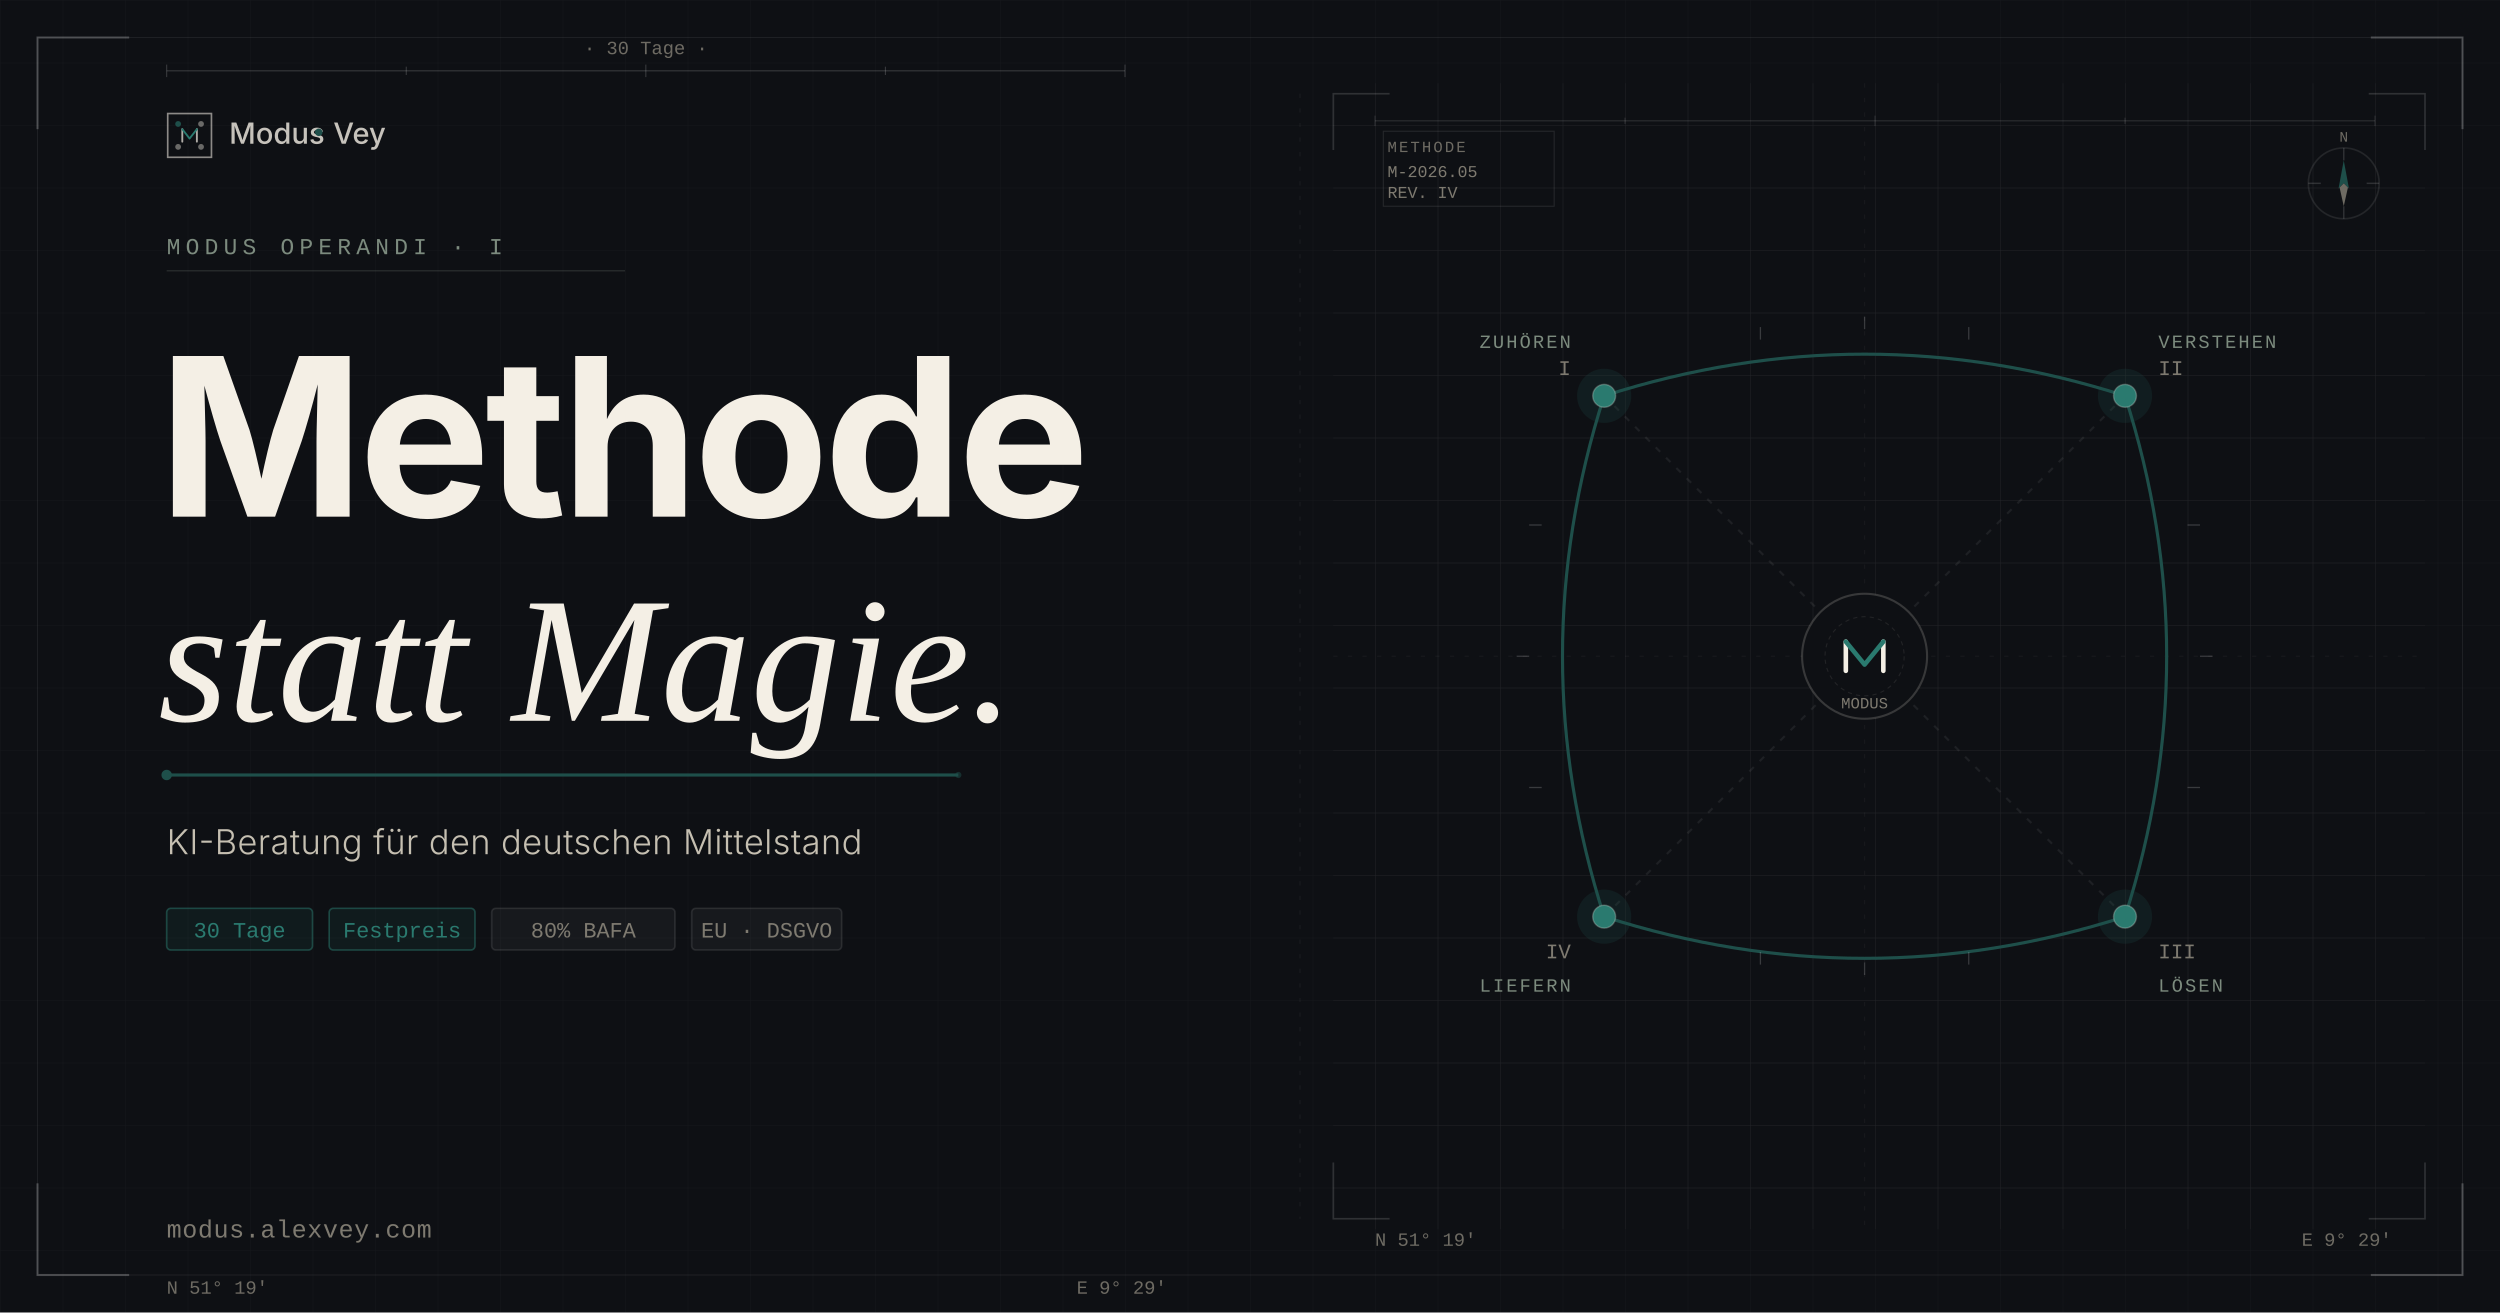
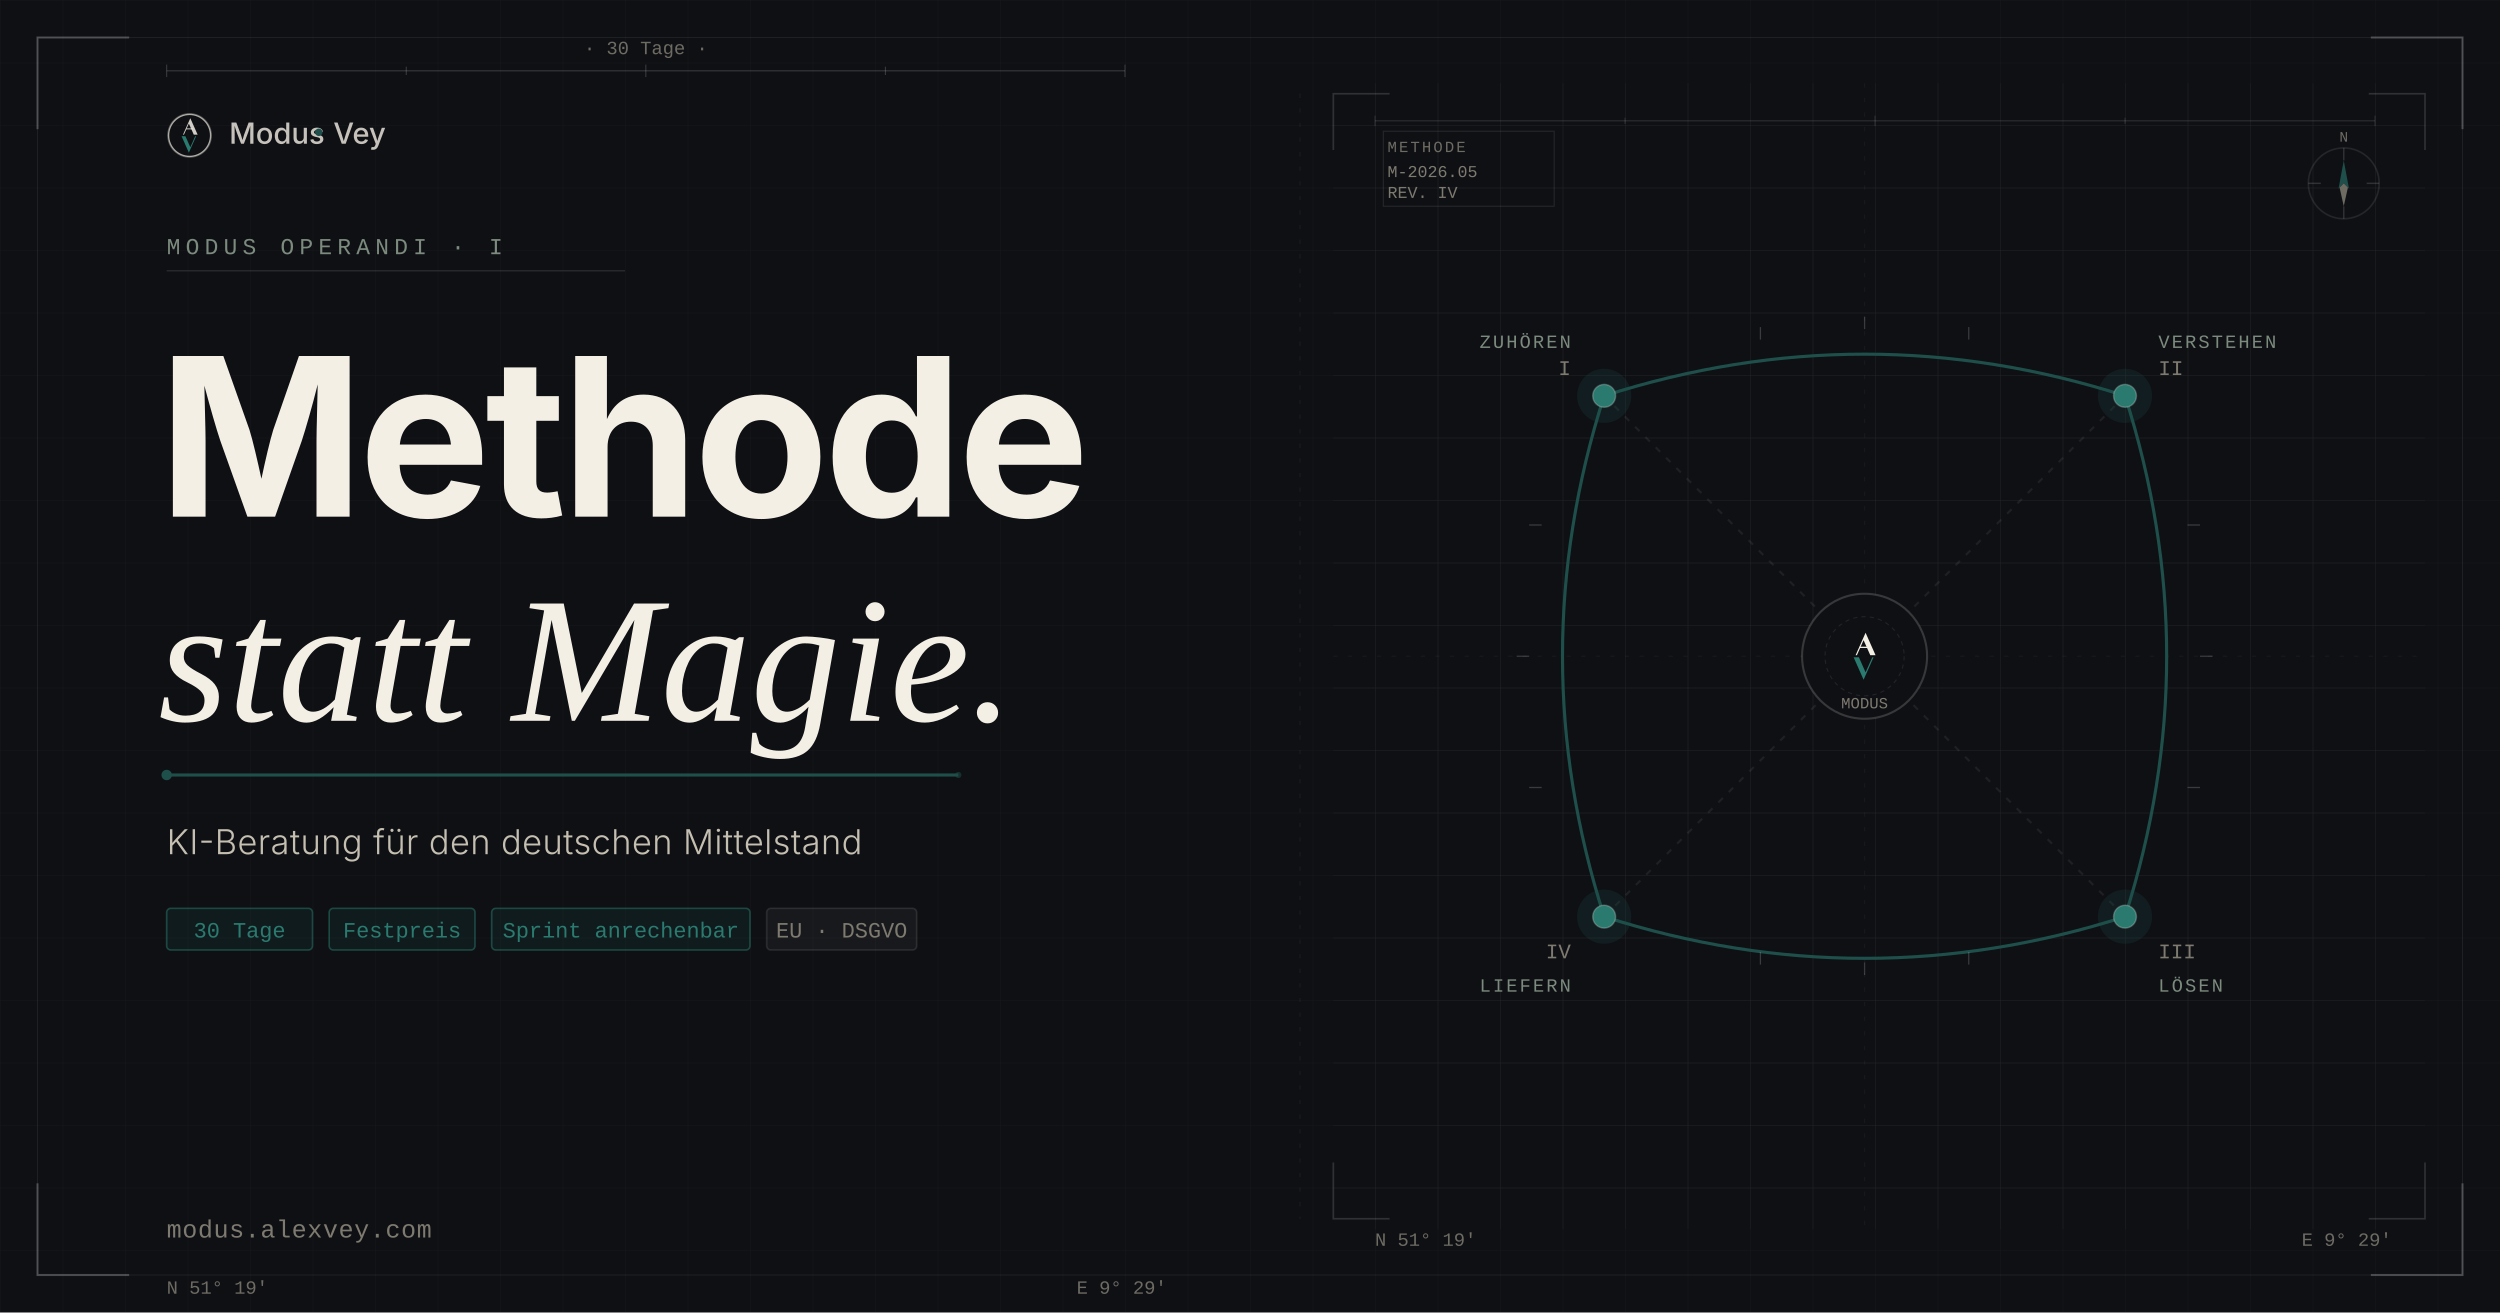
<svg xmlns="http://www.w3.org/2000/svg" viewBox="0 0 1200 630" width="1200" height="630">
  <defs>
    <pattern id="bg-grid" width="30" height="30" patternUnits="userSpaceOnUse">
      <path d="M30 0L0 0 0 30" fill="none" stroke="rgba(255,255,255,0.035)" stroke-width="0.5" />
    </pattern>
    <pattern id="karte-grid" width="30" height="30" patternUnits="userSpaceOnUse">
      <path d="M30 0L0 0 0 30" fill="none" stroke="rgba(255,255,255,0.055)" stroke-width="0.5" />
    </pattern>
  </defs>
  <rect width="1200" height="630" fill="#0E1014" />
  <rect width="1200" height="630" fill="url(#bg-grid)" />
  <rect x="18" y="18" width="1164" height="594" fill="none" stroke="rgba(255,255,255,0.07)" stroke-width="0.5" />
  <g fill="none" stroke="rgba(255,255,255,0.22)" stroke-width="1">
    <path d="M18 62 L18 18 L62 18" />
    <path d="M1182 62 L1182 18 L1138 18" />
    <path d="M18 568 L18 612 L62 612" />
    <path d="M1182 568 L1182 612 L1138 612" />
  </g>
  <g transform="translate(80,34)" stroke="rgba(255,255,255,0.18)" stroke-width="0.5" fill="none">
    <line x1="0" y1="0" x2="460" y2="0" />
    <line x1="0" y1="-3" x2="0" y2="3" />
    <line x1="115" y1="-2" x2="115" y2="2" />
    <line x1="230" y1="-3" x2="230" y2="3" />
    <line x1="345" y1="-2" x2="345" y2="2" />
    <line x1="460" y1="-3" x2="460" y2="3" />
    <text x="230" y="-8" text-anchor="middle" fill="#6E6B63" font-family="'JetBrains Mono','Courier New',monospace" font-size="9" stroke="none">· 30 Tage ·</text>
  </g>
  <text x="80" y="621" fill="#6E6B63" font-family="'JetBrains Mono','Courier New',monospace" font-size="9">N 51° 19'</text>
  <text x="560" y="621" text-anchor="end" fill="#6E6B63" font-family="'JetBrains Mono','Courier New',monospace" font-size="9">E 9° 29'</text>
-   <g transform="translate(80,54)">
-     <rect x="0.5" y="0.5" width="21" height="21" fill="none" stroke="rgba(244,239,229,0.55)" stroke-width="0.8" />
-     <circle cx="5.5" cy="5.5" r="1.4" fill="#1E4F4A" />
-     <circle cx="16.5" cy="5.5" r="1.4" fill="rgba(244,239,229,0.4)" />
-     <circle cx="16.5" cy="16.5" r="1.4" fill="rgba(244,239,229,0.4)" />
-     <circle cx="5.5" cy="16.5" r="1.4" fill="rgba(244,239,229,0.4)" />
-     <path d="M7.5 14 V8 M14.5 14 V8" fill="none" stroke="rgba(244,239,229,0.7)" stroke-width="0.9" stroke-linecap="round" />
-     <path d="M7.5 8 L11 12.5 L14.5 8" fill="none" stroke="#2A7A6F" stroke-width="0.9" stroke-linecap="round" stroke-linejoin="round" />
-   </g>
+   <svg x="80" y="54" width="22" height="22" viewBox="0 0 24 24">
+     <circle cx="12" cy="12" r="11" fill="none" stroke="rgba(244,239,229,0.7)" stroke-width="0.7" />
+     <circle cx="12" cy="12" r="11.5" fill="none" stroke="rgba(244,239,229,0.3)" stroke-width="0.42" />
+     <path d="M8.548 11.6 L12.38 2.978 L16.212 11.6 L14.188 11.6 L11.62 5.822 L9.052 11.6 Z" fill="rgba(244,239,229,0.85)" />
+     <path d="M7.788 12.4 L11.62 21.022 L15.452 12.4 L14.948 12.4 L12.38 18.178 L9.812 12.4 Z" fill="#2A7A6F" />
+     <path d="M10.144 8.326 L13.856 8.326 L13.856 8.826 L10.144 8.826 Z" fill="rgba(244,239,229,0.85)" />
+   </svg>
  <text x="110" y="69" fill="rgba(244,239,229,0.8)" font-family="'Geist',-apple-system,'Helvetica Neue',sans-serif" font-size="14" font-weight="500">Modus</text>
  <circle cx="153" cy="63.5" r="1.8" fill="#1E4F4A" />
  <text x="160" y="69" fill="rgba(244,239,229,0.8)" font-family="'Geist',-apple-system,'Helvetica Neue',sans-serif" font-size="14" font-weight="500">Vey</text>
  <text x="80" y="122" fill="#7C8B7E" font-family="'JetBrains Mono','Courier New',monospace" font-size="11" letter-spacing="2.5">MODUS OPERANDI · I</text>
  <line x1="80" y1="130" x2="300" y2="130" stroke="rgba(124,139,126,0.3)" stroke-width="0.5" />
  <text x="76" y="248" fill="#F4EFE5" font-family="'Geist',-apple-system,'Helvetica Neue',sans-serif" font-size="106" font-weight="700" letter-spacing="-2.5">Methode</text>
  <text x="76" y="346" fill="#F4EFE5" font-family="'Instrument Serif',Georgia,'Times New Roman',serif" font-size="86" font-style="italic">statt Magie.</text>
  <line x1="80" y1="370" x2="80" y2="370" stroke="#1E4F4A" stroke-width="0" />
  <line x1="80" y1="372" x2="460" y2="372" stroke="#1E4F4A" stroke-width="1.5" />
  <circle cx="80" cy="372" r="2.5" fill="#1E4F4A" />
  <circle cx="460" cy="372" r="1.5" fill="rgba(30,79,74,0.5)" />
  <text x="80" y="410" fill="#C5BFB1" font-family="'Geist',-apple-system,'Helvetica Neue',sans-serif" font-size="16.5" font-weight="300" letter-spacing="0.2">KI-Beratung für den deutschen Mittelstand</text>
  <g font-family="'JetBrains Mono','Courier New',monospace" font-size="10.5">
    <rect x="80" y="436" width="70" height="20" rx="2" fill="rgba(30,79,74,0.18)" stroke="rgba(42,122,111,0.5)" stroke-width="0.8" />
    <text x="115" y="450" text-anchor="middle" fill="#2A7A6F">30 Tage</text>
    <rect x="158" y="436" width="70" height="20" rx="2" fill="rgba(30,79,74,0.18)" stroke="rgba(42,122,111,0.5)" stroke-width="0.8" />
    <text x="193" y="450" text-anchor="middle" fill="#2A7A6F">Festpreis</text>
-     <rect x="236" y="436" width="88" height="20" rx="2" fill="rgba(255,255,255,0.04)" stroke="rgba(255,255,255,0.1)" stroke-width="0.8" />
-     <text x="280" y="450" text-anchor="middle" fill="#7E7A70">80% BAFA</text>
-     <rect x="332" y="436" width="72" height="20" rx="2" fill="rgba(255,255,255,0.04)" stroke="rgba(255,255,255,0.1)" stroke-width="0.8" />
-     <text x="368" y="450" text-anchor="middle" fill="#7E7A70">EU · DSGVO</text>
+     <rect x="236" y="436" width="124" height="20" rx="2" fill="rgba(30,79,74,0.18)" stroke="rgba(42,122,111,0.5)" stroke-width="0.8" />
+     <text x="298" y="450" text-anchor="middle" fill="#2A7A6F">Sprint anrechenbar</text>
+     <rect x="368" y="436" width="72" height="20" rx="2" fill="rgba(255,255,255,0.04)" stroke="rgba(255,255,255,0.1)" stroke-width="0.8" />
+     <text x="404" y="450" text-anchor="middle" fill="#7E7A70">EU · DSGVO</text>
  </g>
  <text x="80" y="594" fill="#7E7A70" font-family="'JetBrains Mono','Courier New',monospace" font-size="12" letter-spacing="0.3">modus.alexvey.com</text>
  <line x1="624" y1="45" x2="624" y2="585" stroke="rgba(255,255,255,0.05)" stroke-width="0.5" stroke-dasharray="2 5" />
  <rect x="640" y="40" width="524" height="550" fill="url(#karte-grid)" />
  <g fill="none" stroke="rgba(255,255,255,0.14)" stroke-width="0.8">
    <path d="M640 72 L640 45 L667 45" />
    <path d="M1164 72 L1164 45 L1137 45" />
    <path d="M640 558 L640 585 L667 585" />
    <path d="M1164 558 L1164 585 L1137 585" />
  </g>
  <g transform="translate(660,58)" stroke="rgba(255,255,255,0.13)" stroke-width="0.5" fill="none">
    <line x1="0" y1="0" x2="480" y2="0" />
    <line x1="0" y1="-2.5" x2="0" y2="2.5" />
    <line x1="120" y1="-1.5" x2="120" y2="1.5" />
    <line x1="240" y1="-2.5" x2="240" y2="2.5" />
    <line x1="360" y1="-1.5" x2="360" y2="1.5" />
    <line x1="480" y1="-2.5" x2="480" y2="2.5" />
  </g>
  <g transform="translate(666,73)">
    <rect x="-2" y="-10" width="82" height="36" fill="none" stroke="rgba(255,255,255,0.1)" stroke-width="0.5" />
    <text x="0" y="0" fill="#6E6B63" font-family="'JetBrains Mono','Courier New',monospace" font-size="7.5" letter-spacing="1">METHODE</text>
    <text x="0" y="12" fill="#7E7A70" font-family="'JetBrains Mono','Courier New',monospace" font-size="8">M-2026.05</text>
    <text x="0" y="22" fill="#7E7A70" font-family="'JetBrains Mono','Courier New',monospace" font-size="8">REV. IV</text>
  </g>
  <g transform="translate(1125,88)">
    <circle cx="0" cy="0" r="17" fill="none" stroke="rgba(255,255,255,0.09)" stroke-width="0.8" />
    <line x1="0" y1="-17" x2="0" y2="-11" stroke="rgba(255,255,255,0.14)" stroke-width="0.7" />
    <line x1="0" y1="17" x2="0" y2="11" stroke="rgba(255,255,255,0.14)" stroke-width="0.7" />
    <line x1="-17" y1="0" x2="-11" y2="0" stroke="rgba(255,255,255,0.14)" stroke-width="0.7" />
    <line x1="17" y1="0" x2="11" y2="0" stroke="rgba(255,255,255,0.14)" stroke-width="0.7" />
    <polygon points="0,-11 -2.5,2.5 0,0 2.5,2.5" fill="#1E4F4A" />
    <polygon points="0,11 -2,2 0,0 2,2" fill="#6E6B63" />
    <text x="0" y="-20" text-anchor="middle" fill="#6E6B63" font-family="'JetBrains Mono','Courier New',monospace" font-size="7">N</text>
  </g>
  <text x="660" y="598" fill="#6E6B63" font-family="'JetBrains Mono','Courier New',monospace" font-size="9">N 51° 19'</text>
  <text x="1148" y="598" text-anchor="end" fill="#6E6B63" font-family="'JetBrains Mono','Courier New',monospace" font-size="9">E 9° 29'</text>
  <line x1="895" y1="40" x2="895" y2="590" stroke="rgba(255,255,255,0.04)" stroke-width="0.5" stroke-dasharray="2 5" />
  <line x1="640" y1="315" x2="1164" y2="315" stroke="rgba(255,255,255,0.04)" stroke-width="0.5" stroke-dasharray="2 5" />
  <g fill="none" stroke="rgba(255,255,255,0.07)" stroke-dasharray="3 4" stroke-width="1">
    <path d="M770,190 Q895,150 1020,190" />
    <path d="M1020,190 Q1060,315 1020,440" />
    <path d="M1020,440 Q895,480 770,440" />
    <path d="M770,440 Q730,315 770,190" />
    <path d="M770,190 L1020,440" />
    <path d="M1020,190 L770,440" />
  </g>
  <g fill="none" stroke="#1E4F4A" stroke-width="1.5">
    <path d="M770,190 Q895,150 1020,190" />
    <path d="M1020,190 Q1060,315 1020,440" />
    <path d="M1020,440 Q895,480 770,440" />
    <path d="M770,440 Q730,315 770,190" />
  </g>
  <g stroke="rgba(255,255,255,0.18)" stroke-width="0.6" fill="none">
    <line x1="845" y1="157" x2="845" y2="163" />
    <line x1="895" y1="152" x2="895" y2="158" />
    <line x1="945" y1="157" x2="945" y2="163" />
    <line x1="1050" y1="252" x2="1056" y2="252" />
    <line x1="1056" y1="315" x2="1062" y2="315" />
    <line x1="1050" y1="378" x2="1056" y2="378" />
    <line x1="845" y1="457" x2="845" y2="463" />
    <line x1="895" y1="462" x2="895" y2="468" />
    <line x1="945" y1="457" x2="945" y2="463" />
    <line x1="734" y1="252" x2="740" y2="252" />
    <line x1="728" y1="315" x2="734" y2="315" />
    <line x1="734" y1="378" x2="740" y2="378" />
  </g>
  <circle cx="770" cy="190" r="13" fill="rgba(30,79,74,0.22)" />
  <circle cx="1020" cy="190" r="13" fill="rgba(30,79,74,0.22)" />
  <circle cx="1020" cy="440" r="13" fill="rgba(30,79,74,0.22)" />
  <circle cx="770" cy="440" r="13" fill="rgba(30,79,74,0.22)" />
  <circle cx="770" cy="190" r="5.5" fill="#2A7A6F" stroke="rgba(244,239,229,0.25)" stroke-width="0.7" />
  <circle cx="1020" cy="190" r="5.5" fill="#2A7A6F" stroke="rgba(244,239,229,0.25)" stroke-width="0.7" />
  <circle cx="1020" cy="440" r="5.5" fill="#2A7A6F" stroke="rgba(244,239,229,0.25)" stroke-width="0.7" />
  <circle cx="770" cy="440" r="5.5" fill="#2A7A6F" stroke="rgba(244,239,229,0.25)" stroke-width="0.7" />
  <text x="754" y="180" text-anchor="end" fill="#7E7A70" font-family="'JetBrains Mono','Courier New',monospace" font-size="10">I</text>
  <text x="1036" y="180" fill="#7E7A70" font-family="'JetBrains Mono','Courier New',monospace" font-size="10">II</text>
  <text x="1036" y="460" fill="#7E7A70" font-family="'JetBrains Mono','Courier New',monospace" font-size="10">III</text>
  <text x="754" y="460" text-anchor="end" fill="#7E7A70" font-family="'JetBrains Mono','Courier New',monospace" font-size="10">IV</text>
  <text x="754" y="167" text-anchor="end" fill="#7C8B7E" font-family="'JetBrains Mono','Courier New',monospace" font-size="9" letter-spacing="1">ZUHÖREN</text>
  <text x="1036" y="167" fill="#7C8B7E" font-family="'JetBrains Mono','Courier New',monospace" font-size="9" letter-spacing="1">VERSTEHEN</text>
  <text x="1036" y="476" fill="#7C8B7E" font-family="'JetBrains Mono','Courier New',monospace" font-size="9" letter-spacing="1">LÖSEN</text>
  <text x="754" y="476" text-anchor="end" fill="#7C8B7E" font-family="'JetBrains Mono','Courier New',monospace" font-size="9" letter-spacing="1">LIEFERN</text>
  <circle cx="895" cy="315" r="30" fill="#0E1014" stroke="rgba(244,239,229,0.18)" stroke-width="1" />
  <circle cx="895" cy="315" r="19" fill="none" stroke="rgba(244,239,229,0.09)" stroke-width="0.5" stroke-dasharray="2 2" />
-   <g stroke-linecap="round" stroke-linejoin="round" fill="none">
-     <path d="M886 322 V308 M904 322 V308" stroke="#F4EFE5" stroke-width="2.2" />
-     <path d="M886 308 L895 319 L904 308" stroke="#2A7A6F" stroke-width="2.2" />
-   </g>
+   <svg x="880" y="300" width="30" height="30" viewBox="0 0 24 24">
+     <path d="M8.548 11.6 L12.38 2.978 L16.212 11.6 L14.188 11.6 L11.62 5.822 L9.052 11.6 Z" fill="#F4EFE5" />
+     <path d="M7.788 12.4 L11.62 21.022 L15.452 12.4 L14.948 12.4 L12.38 18.178 L9.812 12.4 Z" fill="#2A7A6F" />
+     <path d="M10.144 8.326 L13.856 8.326 L13.856 8.826 L10.144 8.826 Z" fill="#F4EFE5" />
+   </svg>
  <text x="895" y="340" text-anchor="middle" fill="#7E7A70" font-family="'JetBrains Mono','Courier New',monospace" font-size="7.5">MODUS</text>
</svg>
